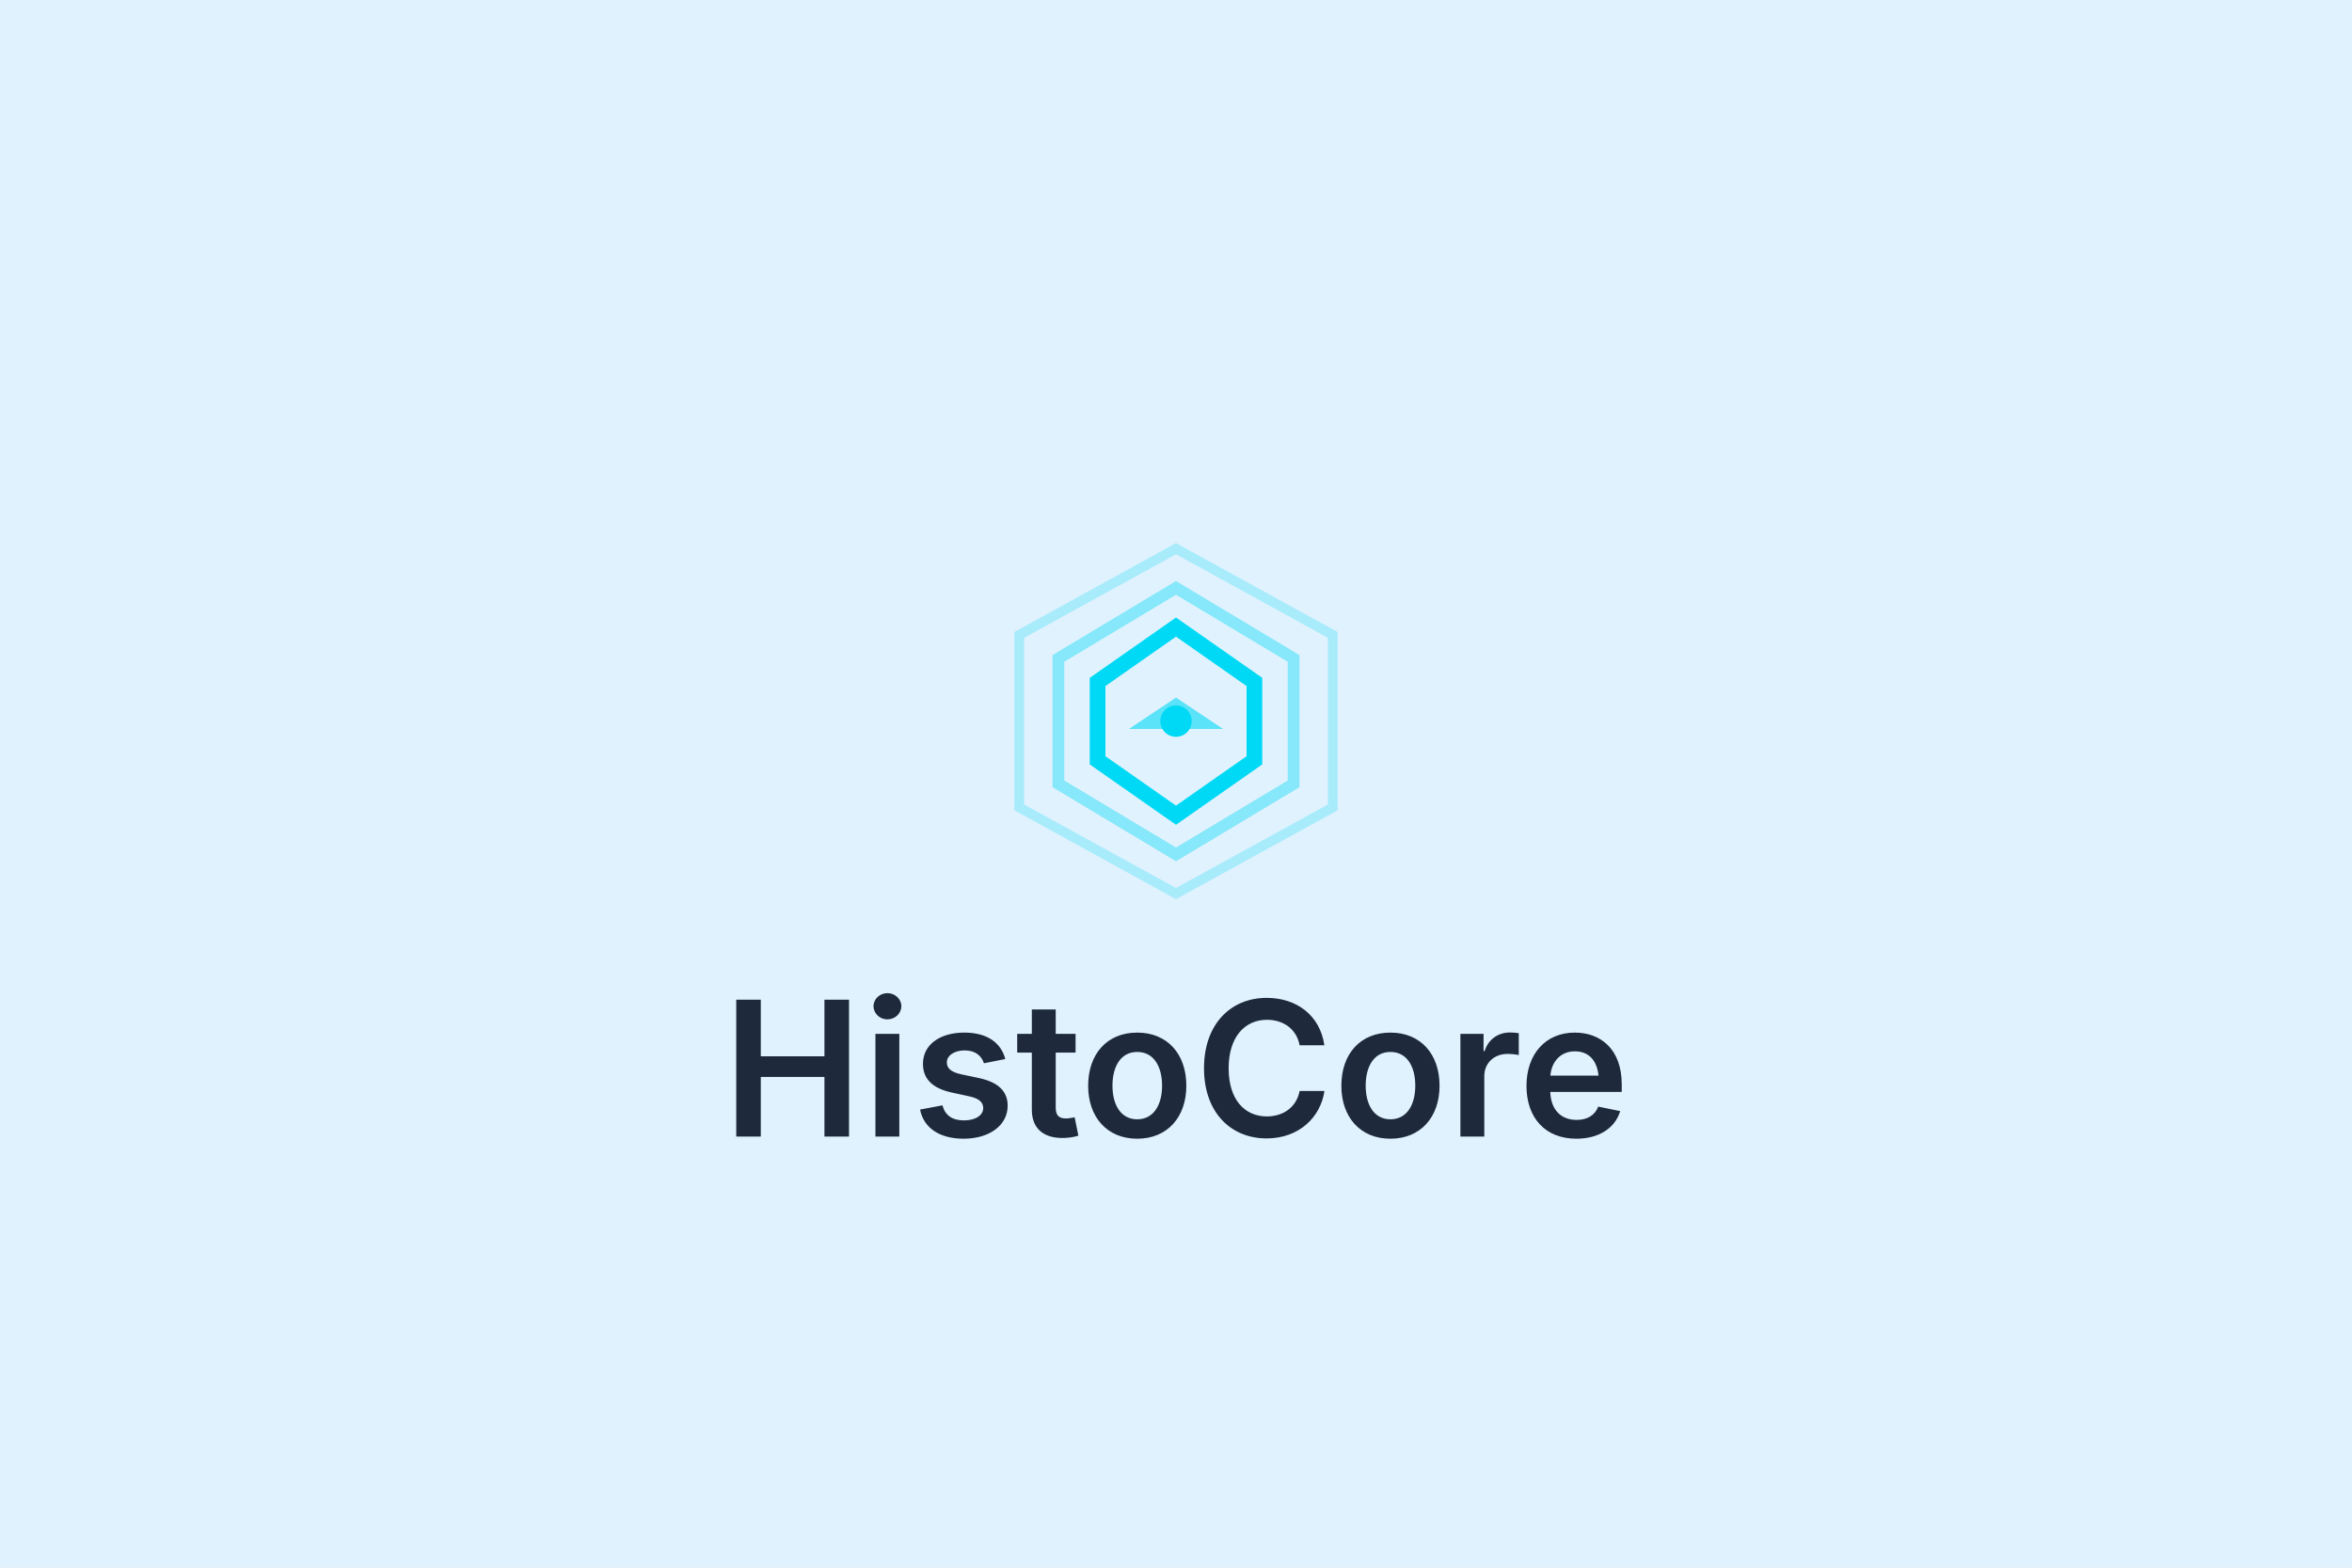
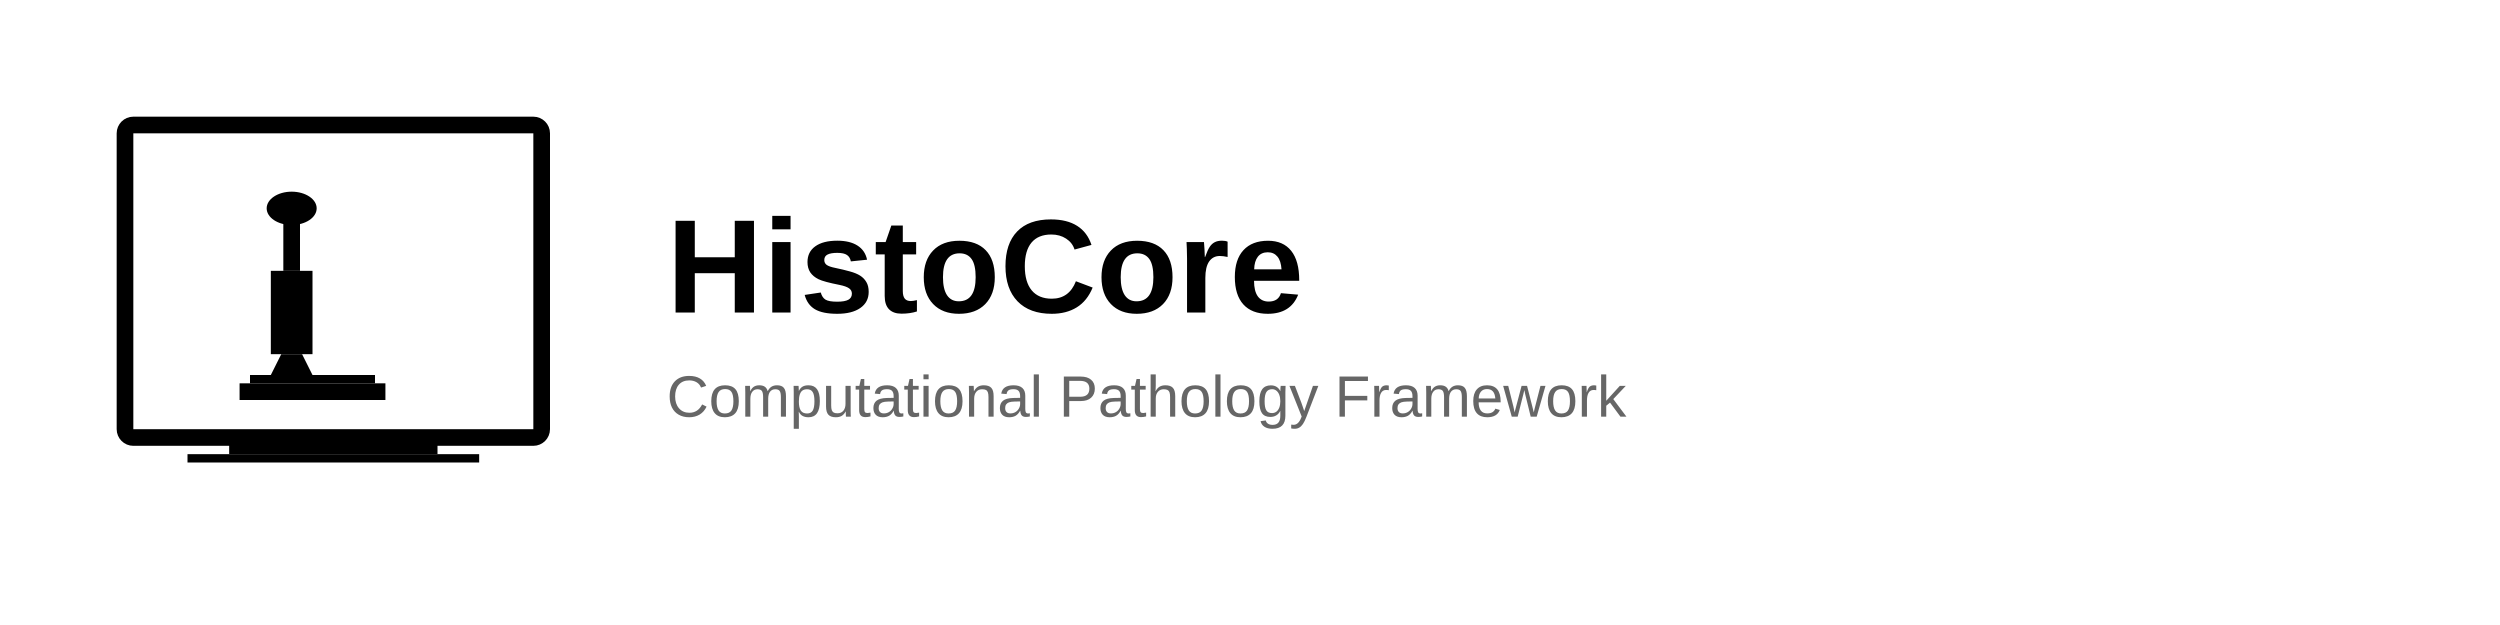
- <svg xmlns="http://www.w3.org/2000/svg" width="600" height="400" viewBox="0 0 600 400">
-   <rect width="600" height="400" fill="#e0f2fe" />
-   <polygon points="300,140 340,162 340,206 300,228 260,206 260,162" fill="none" stroke="#00d9f5" stroke-width="2.5" opacity="0.25" />
-   <polygon points="300,150 330,168 330,200 300,218 270,200 270,168" fill="none" stroke="#00d9f5" stroke-width="3" opacity="0.4" />
-   <polygon points="300,160 320,174 320,194 300,208 280,194 280,174" fill="none" stroke="#00d9f5" stroke-width="4" />
-   <polygon points="300,178 312,186 288,186" fill="#00d9f5" opacity="0.6" />
-   <circle cx="300" cy="184" r="4" fill="#00d9f5" />
-   <text x="300" y="290" font-family="'Inter', 'SF Pro Display', -apple-system, sans-serif" font-size="48" font-weight="600" fill="#1e293b" text-anchor="middle">HistoCore</text>
+ <svg xmlns="http://www.w3.org/2000/svg" viewBox="0 0 600 150" fill="none">
+   <rect width="600" height="150" fill="#FFFFFF" />
+   <rect x="30" y="30" width="100" height="75" stroke="#000000" stroke-width="4" fill="none" rx="2" />
+   <rect x="55" y="105" width="50" height="4" fill="#000000" />
+   <rect x="45" y="109" width="70" height="2" fill="#000000" />
+   <g transform="translate(50, 40)">
+     <ellipse cx="20" cy="10" rx="6" ry="4" fill="#000000" />
+     <rect x="18" y="10" width="4" height="15" fill="#000000" />
+     <rect x="15" y="25" width="10" height="20" fill="#000000" />
+     <path d="M 17.5 45 L 15 50 L 25 50 L 22.5 45 Z" fill="#000000" />
+     <rect x="10" y="50" width="30" height="2" fill="#000000" />
+     <rect x="7.5" y="52" width="35" height="4" fill="#000000" />
+   </g>
+   <text x="160" y="75" font-family="Arial, sans-serif" font-size="32" fill="#000000" font-weight="bold">HistoCore</text>
+   <text x="160" y="100" font-family="Arial, sans-serif" font-size="14" fill="#666666">Computational Pathology Framework</text>
</svg>
